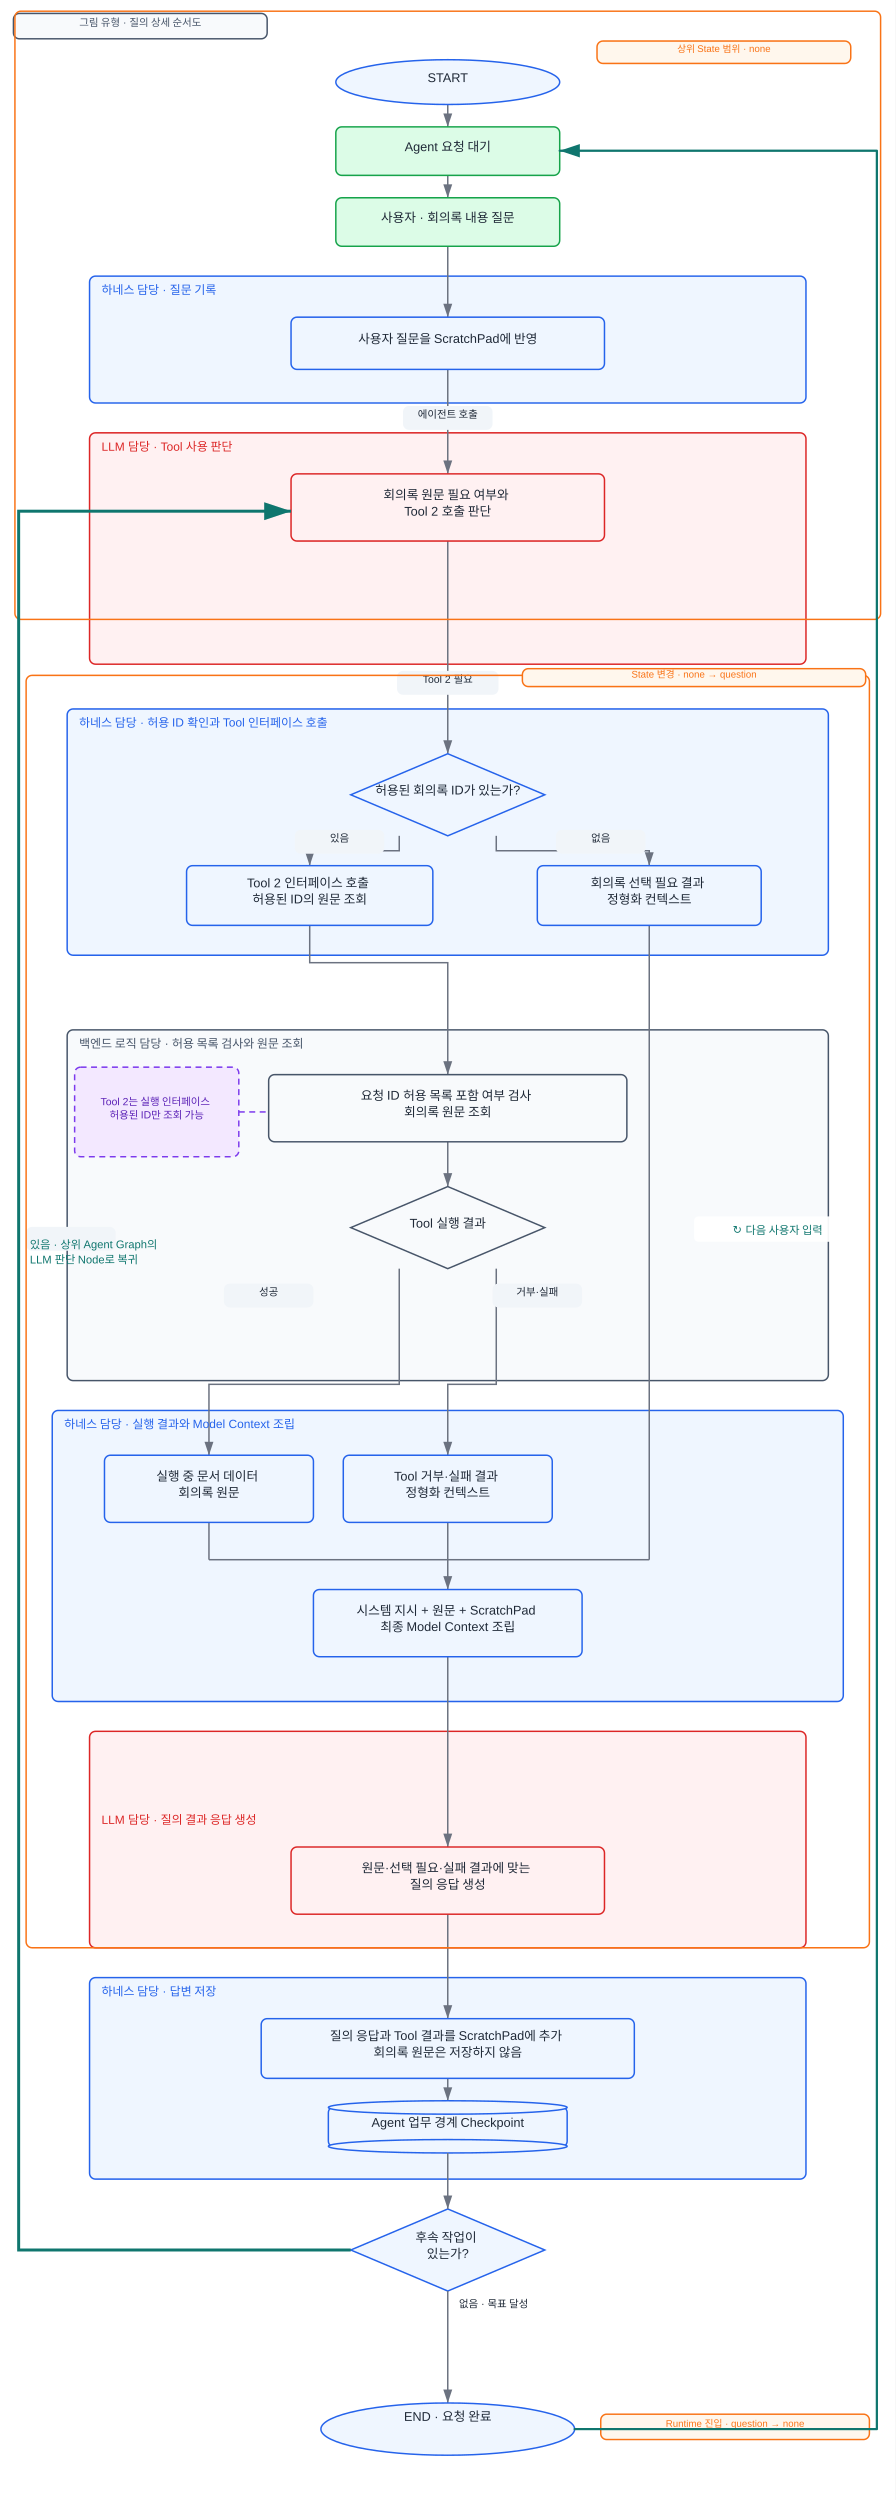
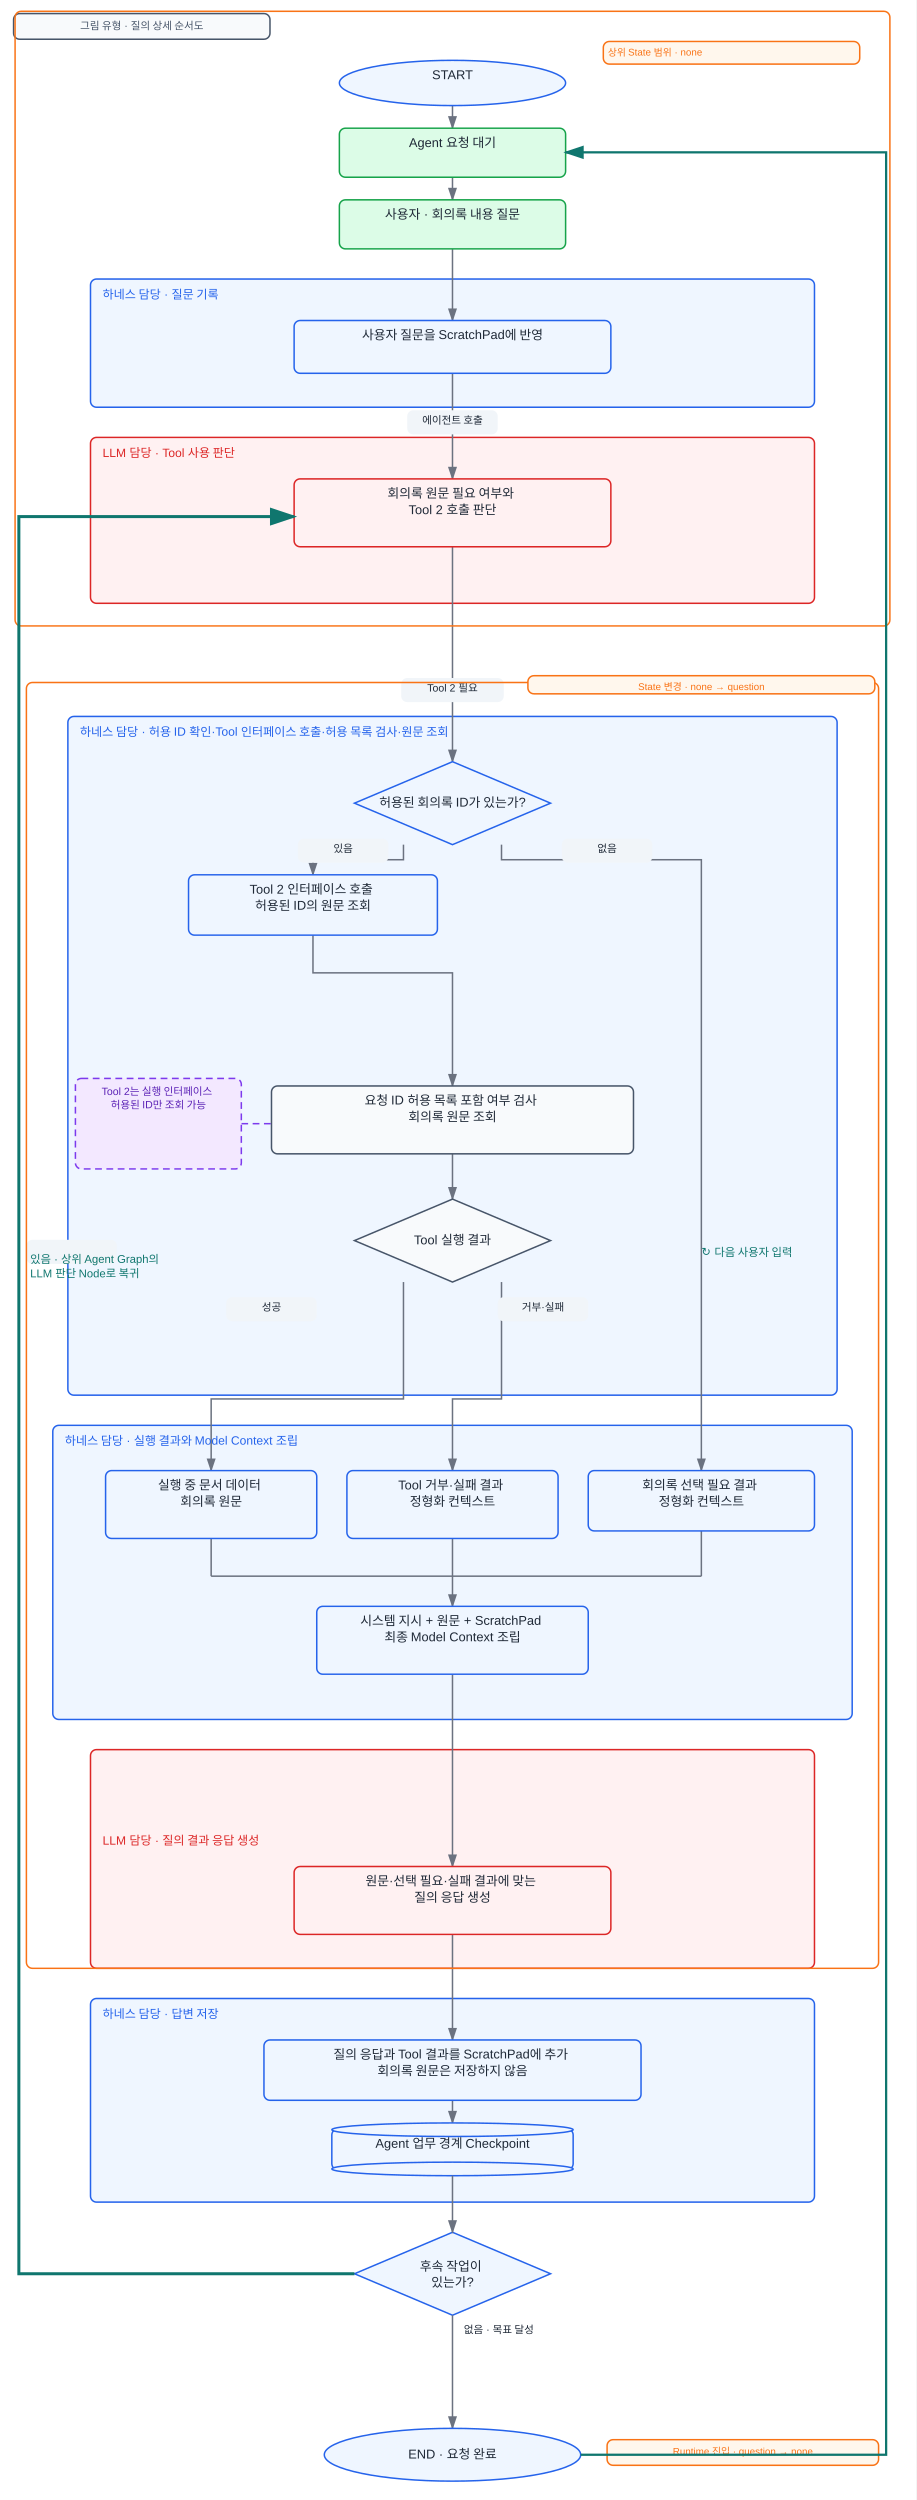
- <svg xmlns="http://www.w3.org/2000/svg" width="1200" height="3350" viewBox="0 0 1200 3350">
+ <svg xmlns="http://www.w3.org/2000/svg" width="1215" height="3315" viewBox="0 0 1215 3315">
  <defs>
-     <marker id="ex-6b7280" markerWidth="10" markerHeight="10" refX="9" refY="3" orient="auto">
-       <path d="M0,0 L0,6 L9,3 z" fill="#6b7280" />
+     <marker id="m0" markerWidth="10" markerHeight="10" refX="8" refY="3" orient="auto">
+       <path d="M0 0L0 6L9 3z" fill="#0f766e" />
    </marker>
-     <marker id="ex-0f766e" markerWidth="10" markerHeight="10" refX="9" refY="3" orient="auto">
-       <path d="M0,0 L0,6 L9,3 z" fill="#0f766e" />
+     <marker id="m1" markerWidth="10" markerHeight="10" refX="8" refY="3" orient="auto">
+       <path d="M0 0L0 6L9 3z" fill="#6b7280" />
+     </marker>
+     <marker id="m2" markerWidth="10" markerHeight="10" refX="8" refY="3" orient="auto">
+       <path d="M0 0L0 6L9 3z" fill="#7c3aed" />
    </marker>
  </defs>
  <rect width="100%" height="100%" fill="white" />
-   <rect x="120" y="370" width="960" height="170" rx="8" fill="#eff6ff" stroke="#2563eb" stroke-width="2" opacity="1" />
-   <rect x="120" y="580" width="960" height="310" rx="8" fill="#fff1f2" stroke="#dc2626" stroke-width="2" opacity="1" />
-   <rect x="90" y="950" width="1020" height="330" rx="8" fill="#eff6ff" stroke="#2563eb" stroke-width="2" opacity="1" />
-   <rect x="90" y="1380" width="1020" height="470" rx="8" fill="#f8fafc" stroke="#475569" stroke-width="2" opacity="1" />
-   <rect x="70" y="1890" width="1060" height="390" rx="8" fill="#eff6ff" stroke="#2563eb" stroke-width="2" opacity="1" />
-   <rect x="120" y="2320" width="960" height="290" rx="8" fill="#fff1f2" stroke="#dc2626" stroke-width="2" opacity="1" />
-   <rect x="120" y="2650" width="960" height="270" rx="8" fill="#eff6ff" stroke="#2563eb" stroke-width="2" opacity="1" />
-   <polyline points="600,140 600,170" fill="none" stroke="#6b7280" stroke-width="2" opacity="1" marker-end="url(#ex-6b7280)" />
-   <polyline points="600,235 600,265" fill="none" stroke="#6b7280" stroke-width="2" opacity="1" marker-end="url(#ex-6b7280)" />
-   <polyline points="600,330 600,425" fill="none" stroke="#6b7280" stroke-width="2" opacity="1" marker-end="url(#ex-6b7280)" />
-   <polyline points="600,495 600,635" fill="none" stroke="#6b7280" stroke-width="2" opacity="1" marker-end="url(#ex-6b7280)" />
-   <polyline points="600,725 600,1010" fill="none" stroke="#6b7280" stroke-width="2" opacity="1" marker-end="url(#ex-6b7280)" />
-   <polyline points="535,1120 535,1140 415,1140 415,1160" fill="none" stroke="#6b7280" stroke-width="2" opacity="1" marker-end="url(#ex-6b7280)" />
-   <polyline points="665,1120 665,1140 870,1140 870,1160" fill="none" stroke="#6b7280" stroke-width="2" opacity="1" marker-end="url(#ex-6b7280)" />
-   <polyline points="415,1240 415,1290 600,1290 600,1440" fill="none" stroke="#6b7280" stroke-width="2" opacity="1" marker-end="url(#ex-6b7280)" />
-   <polyline points="600,1530 600,1590" fill="none" stroke="#6b7280" stroke-width="2" opacity="1" marker-end="url(#ex-6b7280)" />
-   <polyline points="320,1490 360,1490" fill="none" stroke="#7c3aed" stroke-width="2" opacity="1" stroke-dasharray="8 6" />
-   <polyline points="535,1700 535,1855 280,1855 280,1950" fill="none" stroke="#6b7280" stroke-width="2" opacity="1" marker-end="url(#ex-6b7280)" />
-   <polyline points="665,1700 665,1855 600,1855 600,1950" fill="none" stroke="#6b7280" stroke-width="2" opacity="1" marker-end="url(#ex-6b7280)" />
+   <rect x="120" y="370" width="960" height="170" rx="8" stroke="#2563eb" fill="#eff6ff" stroke-width="2" opacity="1" />
+   <rect x="120" y="580" width="960" height="220" rx="8" stroke="#dc2626" fill="#fff1f2" stroke-width="2" opacity="1" />
+   <rect x="90" y="950" width="1020" height="900" rx="8" stroke="#2563eb" fill="#eff6ff" stroke-width="2" opacity="1" />
+   <rect x="70" y="1890" width="1060" height="390" rx="8" stroke="#2563eb" fill="#eff6ff" stroke-width="2" opacity="1" />
+   <rect x="120" y="2320" width="960" height="290" rx="8" stroke="#dc2626" fill="#fff1f2" stroke-width="2" opacity="1" />
+   <rect x="120" y="2650" width="960" height="270" rx="8" stroke="#2563eb" fill="#eff6ff" stroke-width="2" opacity="1" />
+   <polyline points="600,140 600,170" fill="none" stroke="#6b7280" stroke-width="2" opacity="1" marker-end="url(#m1)" />
+   <polyline points="600,235 600,265" fill="none" stroke="#6b7280" stroke-width="2" opacity="1" marker-end="url(#m1)" />
+   <polyline points="600,330 600,425" fill="none" stroke="#6b7280" stroke-width="2" opacity="1" marker-end="url(#m1)" />
+   <polyline points="600,495 600,635" fill="none" stroke="#6b7280" stroke-width="2" opacity="1" marker-end="url(#m1)" />
+   <polyline points="600,725 600,1010" fill="none" stroke="#6b7280" stroke-width="2" opacity="1" marker-end="url(#m1)" />
+   <polyline points="535,1120 535,1140 415,1140 415,1160" fill="none" stroke="#6b7280" stroke-width="2" opacity="1" marker-end="url(#m1)" />
+   <polyline points="665,1120 665,1140 930,1140 930,1950" fill="none" stroke="#6b7280" stroke-width="2" opacity="1" marker-end="url(#m1)" />
+   <polyline points="415,1240 415,1290 600,1290 600,1440" fill="none" stroke="#6b7280" stroke-width="2" opacity="1" marker-end="url(#m1)" />
+   <polyline points="600,1530 600,1590" fill="none" stroke="#6b7280" stroke-width="2" opacity="1" marker-end="url(#m1)" />
+   <polyline points="320,1490 360,1490" fill="none" stroke="#7c3aed" stroke-width="2" opacity="1" stroke-dasharray="9 6" />
+   <polyline points="535,1700 535,1855 280,1855 280,1950" fill="none" stroke="#6b7280" stroke-width="2" opacity="1" marker-end="url(#m1)" />
+   <polyline points="665,1700 665,1855 600,1855 600,1950" fill="none" stroke="#6b7280" stroke-width="2" opacity="1" marker-end="url(#m1)" />
  <polyline points="280,2040 280,2090" fill="none" stroke="#6b7280" stroke-width="2" opacity="1" />
  <polyline points="600,2040 600,2090" fill="none" stroke="#6b7280" stroke-width="2" opacity="1" />
-   <polyline points="870,1240 870,2090" fill="none" stroke="#6b7280" stroke-width="2" opacity="1" />
-   <polyline points="280,2090 870,2090" fill="none" stroke="#6b7280" stroke-width="2" opacity="1" />
-   <polyline points="600,2090 600,2130" fill="none" stroke="#6b7280" stroke-width="2" opacity="1" marker-end="url(#ex-6b7280)" />
-   <polyline points="600,2220 600,2475" fill="none" stroke="#6b7280" stroke-width="2" opacity="1" marker-end="url(#ex-6b7280)" />
-   <polyline points="600,2565 600,2705" fill="none" stroke="#6b7280" stroke-width="2" opacity="1" marker-end="url(#ex-6b7280)" />
-   <polyline points="600,2785 600,2815" fill="none" stroke="#6b7280" stroke-width="2" opacity="1" marker-end="url(#ex-6b7280)" />
-   <ellipse cx="600" cy="110" rx="150" ry="30" fill="#eff6ff" stroke="#2563eb" stroke-width="2" opacity="1" />
-   <rect x="450" y="170" width="300" height="65" rx="8" fill="#dcfce7" stroke="#16a34a" stroke-width="2" opacity="1" />
-   <rect x="450" y="265" width="300" height="65" rx="8" fill="#dcfce7" stroke="#16a34a" stroke-width="2" opacity="1" />
-   <rect x="390" y="425" width="420" height="70" rx="8" fill="#eff6ff" stroke="#2563eb" stroke-width="2" opacity="1" />
-   <rect x="390" y="635" width="420" height="90" rx="8" fill="#fff1f2" stroke="#dc2626" stroke-width="2" opacity="1" />
-   <rect x="540" y="544" width="120" height="32" rx="8" fill="#f1f5f9" stroke="transparent" stroke-width="2" opacity="1" />
-   <polygon points="600,1010 730,1065 600,1120 470,1065" fill="#eff6ff" stroke="#2563eb" stroke-width="2" opacity="1" />
-   <rect x="250" y="1160" width="330" height="80" rx="8" fill="#eff6ff" stroke="#2563eb" stroke-width="2" opacity="1" />
-   <rect x="720" y="1160" width="300" height="80" rx="8" fill="#eff6ff" stroke="#2563eb" stroke-width="2" opacity="1" />
-   <rect x="532" y="899" width="136" height="32" rx="8" fill="#f1f5f9" stroke="transparent" stroke-width="2" opacity="1" />
-   <rect x="395" y="1112" width="120" height="32" rx="8" fill="#f1f5f9" stroke="transparent" stroke-width="2" opacity="1" />
-   <rect x="745" y="1112" width="120" height="32" rx="8" fill="#f1f5f9" stroke="transparent" stroke-width="2" opacity="1" />
-   <rect x="360" y="1440" width="480" height="90" rx="8" fill="#f8fafc" stroke="#475569" stroke-width="2" opacity="1" />
-   <polygon points="600,1590 730,1645 600,1700 470,1645" fill="#f8fafc" stroke="#475569" stroke-width="2" opacity="1" />
-   <rect x="100" y="1430" width="220" height="120" rx="8" fill="#f3e8ff" stroke="#7c3aed" stroke-width="2" opacity="1" stroke-dasharray="8 6" />
-   <rect x="140" y="1950" width="280" height="90" rx="8" fill="#eff6ff" stroke="#2563eb" stroke-width="2" opacity="1" />
-   <rect x="460" y="1950" width="280" height="90" rx="8" fill="#eff6ff" stroke="#2563eb" stroke-width="2" opacity="1" />
-   <rect x="420" y="2130" width="360" height="90" rx="8" fill="#eff6ff" stroke="#2563eb" stroke-width="2" opacity="1" />
-   <rect x="300" y="1720" width="120" height="32" rx="8" fill="#f1f5f9" stroke="transparent" stroke-width="2" opacity="1" />
-   <rect x="660" y="1720" width="120" height="32" rx="8" fill="#f1f5f9" stroke="transparent" stroke-width="2" opacity="1" />
-   <rect x="390" y="2475" width="420" height="90" rx="8" fill="#fff1f2" stroke="#dc2626" stroke-width="2" opacity="1" />
-   <rect x="350" y="2705" width="500" height="80" rx="8" fill="#eff6ff" stroke="#2563eb" stroke-width="2" opacity="1" />
-   <rect x="440" y="2823" width="320" height="54" rx="8" fill="#eff6ff" stroke="#2563eb" stroke-width="2" opacity="1" />
-   <ellipse cx="600" cy="2824" rx="160" ry="9" fill="#eff6ff" stroke="#2563eb" stroke-width="2" opacity="1" />
-   <ellipse cx="600" cy="2876" rx="160" ry="9" fill="#eff6ff" stroke="#2563eb" stroke-width="2" opacity="1" />
-   <rect x="35" y="1644" width="120" height="32" rx="8" fill="#f1f5f9" stroke="transparent" stroke-width="2" opacity="1" />
-   <text x="600" y="110" text-anchor="middle" font-family="Arial,'Noto Sans KR',sans-serif" font-size="17" font-weight="400" fill="#1f2937">
+   <polyline points="930,2030 930,2090" fill="none" stroke="#6b7280" stroke-width="2" opacity="1" />
+   <polyline points="280,2090 930,2090" fill="none" stroke="#6b7280" stroke-width="2" opacity="1" />
+   <polyline points="600,2090 600,2130" fill="none" stroke="#6b7280" stroke-width="2" opacity="1" marker-end="url(#m1)" />
+   <polyline points="600,2220 600,2475" fill="none" stroke="#6b7280" stroke-width="2" opacity="1" marker-end="url(#m1)" />
+   <polyline points="600,2565 600,2705" fill="none" stroke="#6b7280" stroke-width="2" opacity="1" marker-end="url(#m1)" />
+   <polyline points="600,2785 600,2815" fill="none" stroke="#6b7280" stroke-width="2" opacity="1" marker-end="url(#m1)" />
+   <ellipse cx="600" cy="110" rx="150" ry="30" stroke="#2563eb" fill="#eff6ff" stroke-width="2" opacity="1" />
+   <rect x="450" y="170" width="300" height="65" rx="8" stroke="#16a34a" fill="#dcfce7" stroke-width="2" opacity="1" />
+   <rect x="450" y="265" width="300" height="65" rx="8" stroke="#16a34a" fill="#dcfce7" stroke-width="2" opacity="1" />
+   <rect x="390" y="425" width="420" height="70" rx="8" stroke="#2563eb" fill="#eff6ff" stroke-width="2" opacity="1" />
+   <rect x="390" y="635" width="420" height="90" rx="8" stroke="#dc2626" fill="#fff1f2" stroke-width="2" opacity="1" />
+   <rect x="540" y="544" width="120" height="32" rx="8" stroke="none" fill="#f1f5f9" stroke-width="2" opacity="1" />
+   <polygon points="600,1010 730,1065 600,1120 470,1065" stroke="#2563eb" fill="#eff6ff" stroke-width="2" opacity="1" />
+   <rect x="250" y="1160" width="330" height="80" rx="8" stroke="#2563eb" fill="#eff6ff" stroke-width="2" opacity="1" />
+   <rect x="780" y="1950" width="300" height="80" rx="8" stroke="#2563eb" fill="#eff6ff" stroke-width="2" opacity="1" />
+   <rect x="532" y="899" width="136" height="32" rx="8" stroke="none" fill="#f1f5f9" stroke-width="2" opacity="1" />
+   <rect x="395" y="1112" width="120" height="32" rx="8" stroke="none" fill="#f1f5f9" stroke-width="2" opacity="1" />
+   <rect x="745" y="1112" width="120" height="32" rx="8" stroke="none" fill="#f1f5f9" stroke-width="2" opacity="1" />
+   <rect x="360" y="1440" width="480" height="90" rx="8" stroke="#475569" fill="#f8fafc" stroke-width="2" opacity="1" />
+   <polygon points="600,1590 730,1645 600,1700 470,1645" stroke="#475569" fill="#f8fafc" stroke-width="2" opacity="1" />
+   <rect x="100" y="1430" width="220" height="120" rx="8" stroke="#7c3aed" fill="#f3e8ff" stroke-width="2" opacity="1" stroke-dasharray="9 6" />
+   <rect x="140" y="1950" width="280" height="90" rx="8" stroke="#2563eb" fill="#eff6ff" stroke-width="2" opacity="1" />
+   <rect x="460" y="1950" width="280" height="90" rx="8" stroke="#2563eb" fill="#eff6ff" stroke-width="2" opacity="1" />
+   <rect x="420" y="2130" width="360" height="90" rx="8" stroke="#2563eb" fill="#eff6ff" stroke-width="2" opacity="1" />
+   <rect x="300" y="1720" width="120" height="32" rx="8" stroke="none" fill="#f1f5f9" stroke-width="2" opacity="1" />
+   <rect x="660" y="1720" width="120" height="32" rx="8" stroke="none" fill="#f1f5f9" stroke-width="2" opacity="1" />
+   <rect x="390" y="2475" width="420" height="90" rx="8" stroke="#dc2626" fill="#fff1f2" stroke-width="2" opacity="1" />
+   <rect x="350" y="2705" width="500" height="80" rx="8" stroke="#2563eb" fill="#eff6ff" stroke-width="2" opacity="1" />
+   <rect x="440" y="2823" width="320" height="54" rx="8" stroke="#2563eb" fill="#eff6ff" stroke-width="2" opacity="1" />
+   <ellipse cx="600" cy="2824" rx="160" ry="9" stroke="#2563eb" fill="#eff6ff" stroke-width="2" opacity="1" />
+   <ellipse cx="600" cy="2876" rx="160" ry="9" stroke="#2563eb" fill="#eff6ff" stroke-width="2" opacity="1" />
+   <rect x="35" y="1644" width="120" height="32" rx="8" stroke="none" fill="#f1f5f9" stroke-width="2" opacity="1" />
+   <text x="600" y="105" text-anchor="middle" font-family="Arial,'Noto Sans KR',sans-serif" font-size="17" fill="#1f2937" opacity="1">
    <tspan x="600" dy="0">START</tspan>
  </text>
-   <text x="600" y="202.5" text-anchor="middle" font-family="Arial,'Noto Sans KR',sans-serif" font-size="17" font-weight="400" fill="#1f2937">
+   <text x="600" y="195" text-anchor="middle" font-family="Arial,'Noto Sans KR',sans-serif" font-size="17" fill="#1f2937" opacity="1">
    <tspan x="600" dy="0">Agent 요청 대기</tspan>
  </text>
-   <text x="600" y="297.5" text-anchor="middle" font-family="Arial,'Noto Sans KR',sans-serif" font-size="17" font-weight="400" fill="#1f2937">
+   <text x="600" y="290" text-anchor="middle" font-family="Arial,'Noto Sans KR',sans-serif" font-size="17" fill="#1f2937" opacity="1">
    <tspan x="600" dy="0">사용자 · 회의록 내용 질문</tspan>
  </text>
-   <text x="136" y="394" text-anchor="start" font-family="Arial,'Noto Sans KR',sans-serif" font-size="16" font-weight="400" fill="#2563eb">
+   <text x="136" y="396" text-anchor="start" font-family="Arial,'Noto Sans KR',sans-serif" font-size="16" fill="#2563eb" opacity="1">
    <tspan x="136" dy="0">하네스 담당 · 질문 기록</tspan>
  </text>
-   <text x="600" y="460" text-anchor="middle" font-family="Arial,'Noto Sans KR',sans-serif" font-size="17" font-weight="400" fill="#1f2937">
+   <text x="600" y="450" text-anchor="middle" font-family="Arial,'Noto Sans KR',sans-serif" font-size="17" fill="#1f2937" opacity="1">
    <tspan x="600" dy="0">사용자 질문을 ScratchPad에 반영</tspan>
  </text>
-   <text x="136" y="604" text-anchor="start" font-family="Arial,'Noto Sans KR',sans-serif" font-size="16" font-weight="400" fill="#dc2626">
+   <text x="136" y="606" text-anchor="start" font-family="Arial,'Noto Sans KR',sans-serif" font-size="16" fill="#dc2626" opacity="1">
    <tspan x="136" dy="0">LLM 담당 · Tool 사용 판단</tspan>
  </text>
-   <text x="600" y="669" text-anchor="middle" font-family="Arial,'Noto Sans KR',sans-serif" font-size="17" font-weight="400" fill="#1f2937">
+   <text x="600" y="660" text-anchor="middle" font-family="Arial,'Noto Sans KR',sans-serif" font-size="17" fill="#1f2937" opacity="1">
    <tspan x="600" dy="0">회의록 원문 필요 여부와</tspan>
-     <tspan x="600" dy="22">Tool 2 호출 판단</tspan>
-   </text>
-   <text x="600" y="560" text-anchor="middle" font-family="Arial,'Noto Sans KR',sans-serif" font-size="14" font-weight="400" fill="#1f2937">
+     <tspan x="600" dy="21.76">Tool 2 호출 판단</tspan>
+   </text>
+   <text x="600" y="562" text-anchor="middle" font-family="Arial,'Noto Sans KR',sans-serif" font-size="14" fill="#1f2937" opacity="1">
    <tspan x="600" dy="0">에이전트 호출</tspan>
  </text>
-   <text x="106" y="974" text-anchor="start" font-family="Arial,'Noto Sans KR',sans-serif" font-size="16" font-weight="400" fill="#2563eb">
-     <tspan x="106" dy="0">하네스 담당 · 허용 ID 확인과 Tool 인터페이스 호출</tspan>
-   </text>
-   <text x="600" y="1065" text-anchor="middle" font-family="Arial,'Noto Sans KR',sans-serif" font-size="17" font-weight="400" fill="#1f2937">
+   <text x="106" y="976" text-anchor="start" font-family="Arial,'Noto Sans KR',sans-serif" font-size="16" fill="#2563eb" opacity="1">
+     <tspan x="106" dy="0">하네스 담당 · 허용 ID 확인·Tool 인터페이스 호출·허용 목록 검사·원문 조회</tspan>
+   </text>
+   <text x="600" y="1070" text-anchor="middle" font-family="Arial,'Noto Sans KR',sans-serif" font-size="17" fill="#1f2937" opacity="1">
    <tspan x="600" dy="0">허용된 회의록 ID가 있는가?</tspan>
  </text>
-   <text x="415" y="1189" text-anchor="middle" font-family="Arial,'Noto Sans KR',sans-serif" font-size="17" font-weight="400" fill="#1f2937">
+   <text x="415" y="1185" text-anchor="middle" font-family="Arial,'Noto Sans KR',sans-serif" font-size="17" fill="#1f2937" opacity="1">
    <tspan x="415" dy="0">Tool 2 인터페이스 호출</tspan>
-     <tspan x="415" dy="22">허용된 ID의 원문 조회</tspan>
-   </text>
-   <text x="870" y="1189" text-anchor="middle" font-family="Arial,'Noto Sans KR',sans-serif" font-size="17" font-weight="400" fill="#1f2937">
-     <tspan x="870" dy="0">회의록 선택 필요 결과</tspan>
-     <tspan x="870" dy="22">정형화 컨텍스트</tspan>
-   </text>
-   <text x="600" y="915" text-anchor="middle" font-family="Arial,'Noto Sans KR',sans-serif" font-size="14" font-weight="400" fill="#1f2937">
+     <tspan x="415" dy="21.76">허용된 ID의 원문 조회</tspan>
+   </text>
+   <text x="930" y="1975" text-anchor="middle" font-family="Arial,'Noto Sans KR',sans-serif" font-size="17" fill="#1f2937" opacity="1">
+     <tspan x="930" dy="0">회의록 선택 필요 결과</tspan>
+     <tspan x="930" dy="21.76">정형화 컨텍스트</tspan>
+   </text>
+   <text x="600" y="917" text-anchor="middle" font-family="Arial,'Noto Sans KR',sans-serif" font-size="14" fill="#1f2937" opacity="1">
    <tspan x="600" dy="0">Tool 2 필요</tspan>
  </text>
-   <text x="455" y="1128" text-anchor="middle" font-family="Arial,'Noto Sans KR',sans-serif" font-size="14" font-weight="400" fill="#1f2937">
+   <text x="455" y="1130" text-anchor="middle" font-family="Arial,'Noto Sans KR',sans-serif" font-size="14" fill="#1f2937" opacity="1">
    <tspan x="455" dy="0">있음</tspan>
  </text>
-   <text x="805" y="1128" text-anchor="middle" font-family="Arial,'Noto Sans KR',sans-serif" font-size="14" font-weight="400" fill="#1f2937">
+   <text x="805" y="1130" text-anchor="middle" font-family="Arial,'Noto Sans KR',sans-serif" font-size="14" fill="#1f2937" opacity="1">
    <tspan x="805" dy="0">없음</tspan>
  </text>
-   <text x="106" y="1404" text-anchor="start" font-family="Arial,'Noto Sans KR',sans-serif" font-size="16" font-weight="400" fill="#475569">
-     <tspan x="106" dy="0">백엔드 로직 담당 · 허용 목록 검사와 원문 조회</tspan>
-   </text>
-   <text x="600" y="1474" text-anchor="middle" font-family="Arial,'Noto Sans KR',sans-serif" font-size="17" font-weight="400" fill="#1f2937">
+   <text x="600" y="1465" text-anchor="middle" font-family="Arial,'Noto Sans KR',sans-serif" font-size="17" fill="#1f2937" opacity="1">
    <tspan x="600" dy="0">요청 ID 허용 목록 포함 여부 검사</tspan>
-     <tspan x="600" dy="22">회의록 원문 조회</tspan>
-   </text>
-   <text x="600" y="1645" text-anchor="middle" font-family="Arial,'Noto Sans KR',sans-serif" font-size="17" font-weight="400" fill="#1f2937">
+     <tspan x="600" dy="21.76">회의록 원문 조회</tspan>
+   </text>
+   <text x="600" y="1650" text-anchor="middle" font-family="Arial,'Noto Sans KR',sans-serif" font-size="17" fill="#1f2937" opacity="1">
    <tspan x="600" dy="0">Tool 실행 결과</tspan>
  </text>
-   <text x="210" y="1481" text-anchor="middle" font-family="Arial,'Noto Sans KR',sans-serif" font-size="14" font-weight="400" fill="#5b21b6">
+   <text x="210" y="1452" text-anchor="middle" font-family="Arial,'Noto Sans KR',sans-serif" font-size="14" fill="#5b21b6" opacity="1">
    <tspan x="210" dy="0">Tool 2는 실행 인터페이스</tspan>
-     <tspan x="210" dy="18">허용된 ID만 조회 가능</tspan>
-   </text>
-   <text x="86" y="1914" text-anchor="start" font-family="Arial,'Noto Sans KR',sans-serif" font-size="16" font-weight="400" fill="#2563eb">
+     <tspan x="210" dy="17.92">허용된 ID만 조회 가능</tspan>
+   </text>
+   <text x="86" y="1916" text-anchor="start" font-family="Arial,'Noto Sans KR',sans-serif" font-size="16" fill="#2563eb" opacity="1">
    <tspan x="86" dy="0">하네스 담당 · 실행 결과와 Model Context 조립</tspan>
  </text>
-   <text x="280" y="1984" text-anchor="middle" font-family="Arial,'Noto Sans KR',sans-serif" font-size="17" font-weight="400" fill="#1f2937">
+   <text x="280" y="1975" text-anchor="middle" font-family="Arial,'Noto Sans KR',sans-serif" font-size="17" fill="#1f2937" opacity="1">
    <tspan x="280" dy="0">실행 중 문서 데이터</tspan>
-     <tspan x="280" dy="22">회의록 원문</tspan>
-   </text>
-   <text x="600" y="1984" text-anchor="middle" font-family="Arial,'Noto Sans KR',sans-serif" font-size="17" font-weight="400" fill="#1f2937">
+     <tspan x="280" dy="21.76">회의록 원문</tspan>
+   </text>
+   <text x="600" y="1975" text-anchor="middle" font-family="Arial,'Noto Sans KR',sans-serif" font-size="17" fill="#1f2937" opacity="1">
    <tspan x="600" dy="0">Tool 거부·실패 결과</tspan>
-     <tspan x="600" dy="22">정형화 컨텍스트</tspan>
-   </text>
-   <text x="600" y="2164" text-anchor="middle" font-family="Arial,'Noto Sans KR',sans-serif" font-size="17" font-weight="400" fill="#1f2937">
+     <tspan x="600" dy="21.76">정형화 컨텍스트</tspan>
+   </text>
+   <text x="600" y="2155" text-anchor="middle" font-family="Arial,'Noto Sans KR',sans-serif" font-size="17" fill="#1f2937" opacity="1">
    <tspan x="600" dy="0">시스템 지시 + 원문 + ScratchPad</tspan>
-     <tspan x="600" dy="22">최종 Model Context 조립</tspan>
-   </text>
-   <text x="360" y="1736" text-anchor="middle" font-family="Arial,'Noto Sans KR',sans-serif" font-size="14" font-weight="400" fill="#1f2937">
+     <tspan x="600" dy="21.76">최종 Model Context 조립</tspan>
+   </text>
+   <text x="360" y="1738" text-anchor="middle" font-family="Arial,'Noto Sans KR',sans-serif" font-size="14" fill="#1f2937" opacity="1">
    <tspan x="360" dy="0">성공</tspan>
  </text>
-   <text x="720" y="1736" text-anchor="middle" font-family="Arial,'Noto Sans KR',sans-serif" font-size="14" font-weight="400" fill="#1f2937">
+   <text x="720" y="1738" text-anchor="middle" font-family="Arial,'Noto Sans KR',sans-serif" font-size="14" fill="#1f2937" opacity="1">
    <tspan x="720" dy="0">거부·실패</tspan>
  </text>
-   <text x="136" y="2444" text-anchor="start" font-family="Arial,'Noto Sans KR',sans-serif" font-size="16" font-weight="400" fill="#dc2626">
+   <text x="136" y="2446" text-anchor="start" font-family="Arial,'Noto Sans KR',sans-serif" font-size="16" fill="#dc2626" opacity="1">
    <tspan x="136" dy="0">LLM 담당 · 질의 결과 응답 생성</tspan>
  </text>
-   <text x="600" y="2509" text-anchor="middle" font-family="Arial,'Noto Sans KR',sans-serif" font-size="17" font-weight="400" fill="#1f2937">
+   <text x="600" y="2500" text-anchor="middle" font-family="Arial,'Noto Sans KR',sans-serif" font-size="17" fill="#1f2937" opacity="1">
    <tspan x="600" dy="0">원문·선택 필요·실패 결과에 맞는</tspan>
-     <tspan x="600" dy="22">질의 응답 생성</tspan>
-   </text>
-   <text x="136" y="2674" text-anchor="start" font-family="Arial,'Noto Sans KR',sans-serif" font-size="16" font-weight="400" fill="#2563eb">
+     <tspan x="600" dy="21.76">질의 응답 생성</tspan>
+   </text>
+   <text x="136" y="2676" text-anchor="start" font-family="Arial,'Noto Sans KR',sans-serif" font-size="16" fill="#2563eb" opacity="1">
    <tspan x="136" dy="0">하네스 담당 · 답변 저장</tspan>
  </text>
-   <text x="600" y="2734" text-anchor="middle" font-family="Arial,'Noto Sans KR',sans-serif" font-size="17" font-weight="400" fill="#1f2937">
+   <text x="600" y="2730" text-anchor="middle" font-family="Arial,'Noto Sans KR',sans-serif" font-size="17" fill="#1f2937" opacity="1">
    <tspan x="600" dy="0">질의 응답과 Tool 결과를 ScratchPad에 추가</tspan>
-     <tspan x="600" dy="22">회의록 원문은 저장하지 않음</tspan>
-   </text>
-   <text x="600" y="2850" text-anchor="middle" font-family="Arial,'Noto Sans KR',sans-serif" font-size="17" font-weight="400" fill="#1f2937">
+     <tspan x="600" dy="21.76">회의록 원문은 저장하지 않음</tspan>
+   </text>
+   <text x="600" y="2848" text-anchor="middle" font-family="Arial,'Noto Sans KR',sans-serif" font-size="17" fill="#1f2937" opacity="1">
    <tspan x="600" dy="0">Agent 업무 경계 Checkpoint</tspan>
  </text>
-   <rect x="18" y="18" width="340" height="34" rx="8" fill="#f8fafc" stroke="#475569" stroke-width="2" opacity="1" />
-   <text x="188" y="35" text-anchor="middle" font-family="Arial,'Noto Sans KR',sans-serif" font-size="14" font-weight="400" fill="#475569">
+   <rect x="18" y="18" width="340" height="34" rx="8" stroke="#475569" fill="#f8fafc" stroke-width="2" opacity="1" />
+   <text x="188" y="39" text-anchor="middle" font-family="Arial,'Noto Sans KR',sans-serif" font-size="14" fill="#475569" opacity="1">
    <tspan x="188" dy="0">그림 유형 · 질의 상세 순서도</tspan>
  </text>
-   <rect x="20" y="15" width="1160" height="815" rx="8" fill="none" stroke="#f97316" stroke-width="2" opacity="1" />
-   <rect x="800" y="55" width="340" height="30" rx="8" fill="#fff7ed" stroke="#f97316" stroke-width="2" opacity="1" />
-   <text x="970" y="70" text-anchor="middle" font-family="Arial,'Noto Sans KR',sans-serif" font-size="13" font-weight="400" fill="#f97316">
-     <tspan x="970" dy="0">상위 State 범위 · none</tspan>
-   </text>
-   <rect x="35" y="905" width="1130" height="1705" rx="8" fill="none" stroke="#f97316" stroke-width="2" opacity="1" />
-   <rect x="700" y="896" width="460" height="24" rx="8" fill="#fff7ed" stroke="#f97316" stroke-width="2" opacity="1" />
-   <text x="930" y="908" text-anchor="middle" font-family="Arial,'Noto Sans KR',sans-serif" font-size="13" font-weight="400" fill="#f97316">
+   <rect x="20" y="15" width="1160" height="815" rx="8" stroke="#f97316" fill="none" stroke-width="2" opacity="1" />
+   <rect x="35" y="905" width="1130" height="1705" rx="8" stroke="#f97316" fill="none" stroke-width="2" opacity="1" />
+   <rect x="700" y="896" width="460" height="24" rx="8" stroke="#f97316" fill="#fff7ed" stroke-width="2" opacity="1" />
+   <text x="930" y="915" text-anchor="middle" font-family="Arial,'Noto Sans KR',sans-serif" font-size="13" fill="#f97316" opacity="1">
    <tspan x="930" dy="0">State 변경 · none → question</tspan>
  </text>
-   <polygon points="600,2960 730,3015 600,3070 470,3015" fill="#eff6ff" stroke="#2563eb" stroke-width="2" opacity="1" />
-   <text x="600" y="3004" text-anchor="middle" font-family="Arial,'Noto Sans KR',sans-serif" font-size="17" font-weight="400" fill="#1f2937">
+   <polygon points="600,2960 730,3015 600,3070 470,3015" stroke="#2563eb" fill="#eff6ff" stroke-width="2" opacity="1" />
+   <text x="600" y="3011" text-anchor="middle" font-family="Arial,'Noto Sans KR',sans-serif" font-size="17" fill="#1f2937" opacity="1">
    <tspan x="600" dy="0">후속 작업이</tspan>
-     <tspan x="600" dy="22">있는가?</tspan>
-   </text>
-   <polyline points="600,2885 600,2960" fill="none" stroke="#6b7280" stroke-width="2" opacity="1" marker-end="url(#ex-6b7280)" />
-   <polyline points="470,3015 25,3015 25,685 390,685" fill="none" stroke="#0f766e" stroke-width="4" opacity="1" marker-end="url(#ex-0f766e)" />
-   <text x="40" y="1673" text-anchor="start" font-family="Arial,'Noto Sans KR',sans-serif" font-size="15" font-weight="400" fill="#0f766e">
+     <tspan x="600" dy="21.25">있는가?</tspan>
+   </text>
+   <polyline points="600,2885 600,2960" fill="none" stroke="#6b7280" stroke-width="2" opacity="1" marker-end="url(#m1)" />
+   <polyline points="470,3015 25,3015 25,685 390,685" fill="none" stroke="#0f766e" stroke-width="4" opacity="1" marker-end="url(#m0)" />
+   <text x="40" y="1675" text-anchor="start" font-family="Arial,'Noto Sans KR',sans-serif" font-size="15" fill="#0f766e" opacity="1">
    <tspan x="40" dy="0">있음 · 상위 Agent Graph의</tspan>
-     <tspan x="40" dy="20">LLM 판단 Node로 복귀</tspan>
-   </text>
-   <polyline points="600,3070 600,3220" fill="none" stroke="#6b7280" stroke-width="2" opacity="1" marker-end="url(#ex-6b7280)" />
-   <text x="615" y="3092" text-anchor="start" font-family="Arial,'Noto Sans KR',sans-serif" font-size="14" font-weight="400" fill="#1f2937">
+     <tspan x="40" dy="18.75">LLM 판단 Node로 복귀</tspan>
+   </text>
+   <polyline points="600,3070 600,3220" fill="none" stroke="#6b7280" stroke-width="2" opacity="1" marker-end="url(#m1)" />
+   <text x="615" y="3094" text-anchor="start" font-family="Arial,'Noto Sans KR',sans-serif" font-size="14" fill="#1f2937" opacity="1">
    <tspan x="615" dy="0">없음 · 목표 달성</tspan>
  </text>
-   <ellipse cx="600" cy="3255" rx="170" ry="35" fill="#eff6ff" stroke="#2563eb" stroke-width="2" opacity="1" />
-   <text x="600" y="3244" text-anchor="middle" font-family="Arial,'Noto Sans KR',sans-serif" font-size="17" font-weight="400" fill="#1f2937">
+   <ellipse cx="600" cy="3255" rx="170" ry="35" stroke="#2563eb" fill="#eff6ff" stroke-width="2" opacity="1" />
+   <text x="600" y="3260" text-anchor="middle" font-family="Arial,'Noto Sans KR',sans-serif" font-size="17" fill="#1f2937" opacity="1">
    <tspan x="600" dy="0">END · 요청 완료</tspan>
  </text>
-   <rect x="805" y="3235" width="360" height="34" rx="8" fill="#fff7ed" stroke="#f97316" stroke-width="2" opacity="1" />
-   <text x="985" y="3252" text-anchor="middle" font-family="Arial,'Noto Sans KR',sans-serif" font-size="13" font-weight="400" fill="#f97316">
+   <rect x="805" y="3235" width="360" height="34" rx="8" stroke="#f97316" fill="#fff7ed" stroke-width="2" opacity="1" />
+   <text x="985" y="3255" text-anchor="middle" font-family="Arial,'Noto Sans KR',sans-serif" font-size="13" fill="#f97316" opacity="1">
    <tspan x="985" dy="0">Runtime 진입 · question → none</tspan>
  </text>
-   <path d="M 770 3255 L 1175 3255 L 1175 202 L 750 202" fill="none" stroke="#0f766e" stroke-width="3" stroke-linejoin="round" stroke-linecap="round" marker-end="url(#ex-0f766e)" />
-   <rect x="930" y="1630" width="225" height="34" rx="6" fill="white" fill-opacity="0.94" />
-   <text x="1042" y="1653" text-anchor="middle" font-family="Arial,'Noto Sans KR',sans-serif" font-size="15" fill="#0f766e">↻ 다음 사용자 입력</text>
+   <polyline points="770,3255 1175,3255 1175,202 750,202" fill="none" stroke="#0f766e" stroke-width="3" opacity="1" marker-end="url(#m0)" />
+   <text x="930" y="1665" text-anchor="start" font-family="Arial,'Noto Sans KR',sans-serif" font-size="15" fill="#0f766e" opacity="1">
+     <tspan x="930" dy="0">↻ 다음 사용자 입력</tspan>
+   </text>
+   <rect x="800" y="55" width="340" height="30" rx="8" stroke="#f97316" fill="#fff7ed" stroke-width="2" opacity="1" />
+   <text x="806" y="74" text-anchor="start" font-family="Arial,'Noto Sans KR',sans-serif" font-size="13" fill="#f97316" opacity="1">
+     <tspan x="806" dy="0">상위 State 범위 · none</tspan>
+   </text>
</svg>
